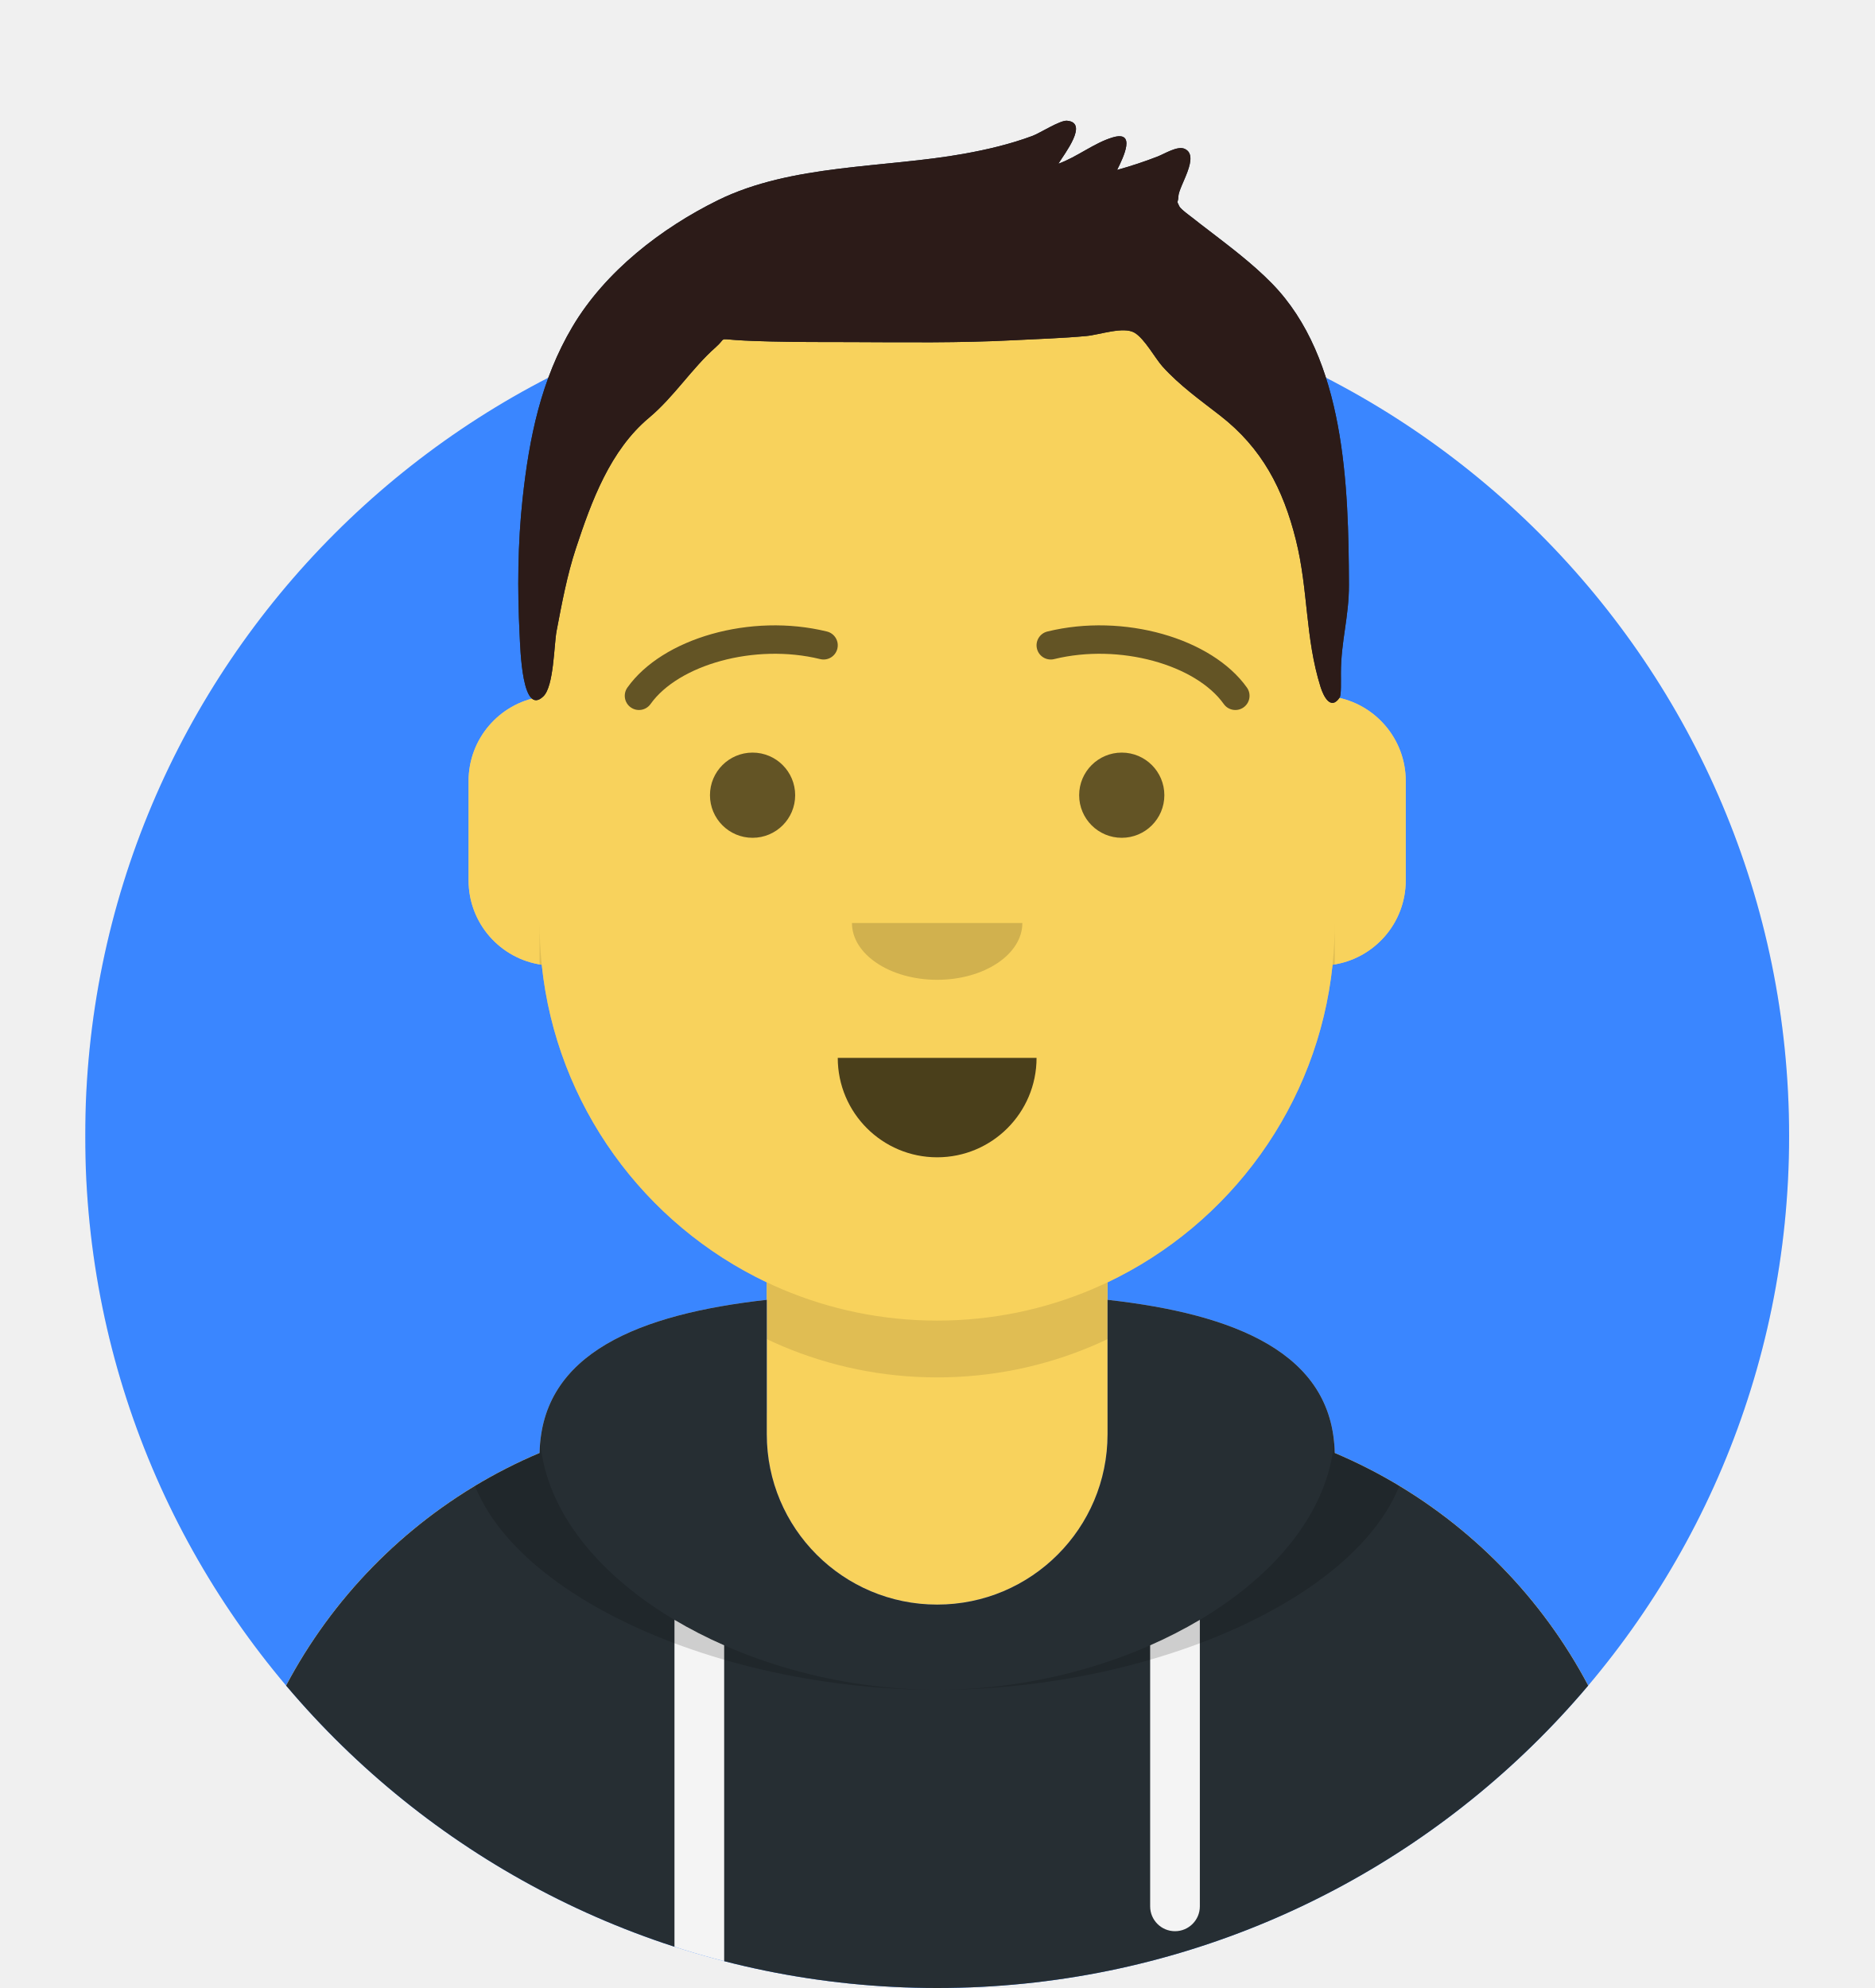
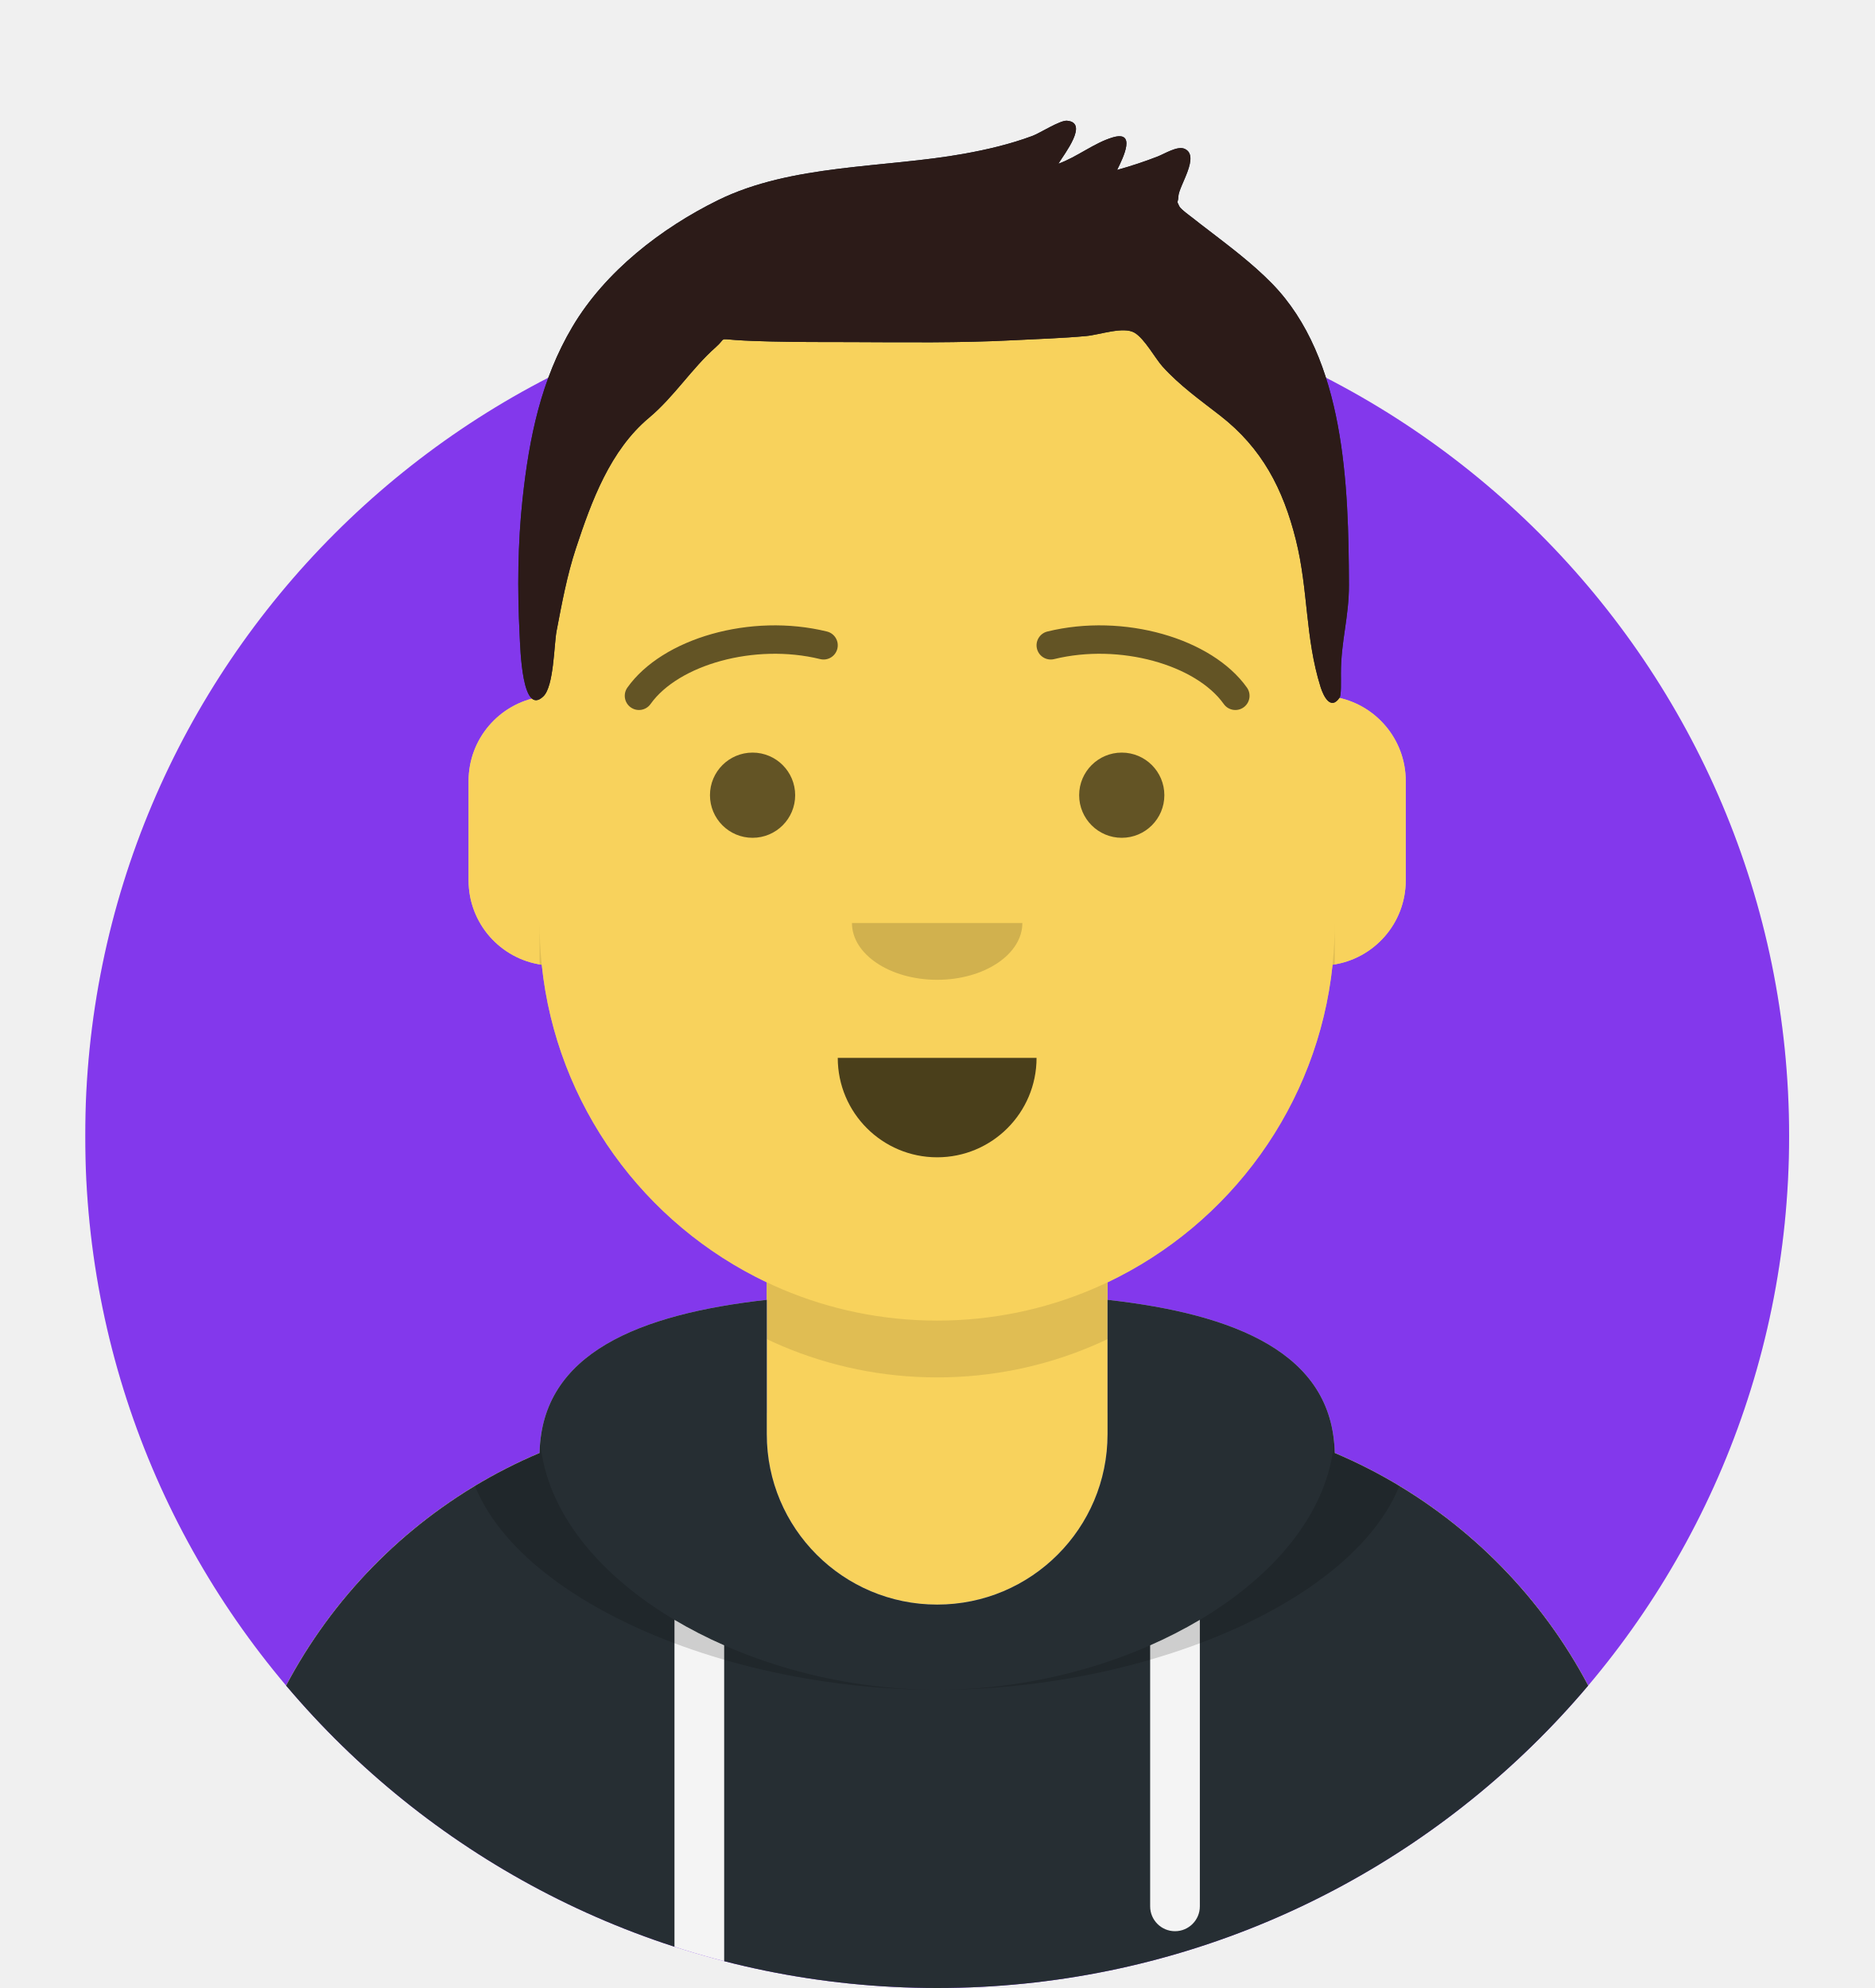
<svg xmlns="http://www.w3.org/2000/svg" xmlns:xlink="http://www.w3.org/1999/xlink" width="264px" height="280px" viewBox="0 0 264 280" version="1.1">
  <defs>
    <circle id="react-path-1" cx="120" cy="120" r="120" />
    <path d="M12,160 C12,226.274 65.726,280 132,280 C198.274,280 252,226.274 252,160 L264,160 L264,-1.42108547e-14 L-3.19744231e-14,-1.42108547e-14 L-3.19744231e-14,160 L12,160 Z" id="react-path-2" />
    <path d="M124,144.611 L124,163 L128,163 L128,163 C167.765,163 200,195.235 200,235 L200,244 L0,244 L0,235 C-4.86974701e-15,195.235 32.235,163 72,163 L72,163 L76,163 L76,144.611 C58.763,136.422 46.372,119.687 44.305,99.881 C38.48,99.058 34,94.052 34,88 L34,74 C34,68.054 38.325,63.118 44,62.166 L44,56 L44,56 C44,25.072 69.072,5.68137151e-15 100,0 L100,0 L100,0 C130.928,-5.68137151e-15 156,25.072 156,56 L156,62.166 C161.675,63.118 166,68.054 166,74 L166,88 C166,94.052 161.52,99.058 155.695,99.881 C153.628,119.687 141.237,136.422 124,144.611 Z" id="react-path-3" />
  </defs>
  <g id="Avataaar" stroke="none" stroke-width="1" fill="none" fill-rule="evenodd">
    <g transform="translate(-825, -1100)" id="Avataaar/Circle">
      <g transform="translate(825, 1100)">
        <g id="Circle" stroke-width="1" fill-rule="evenodd" transform="translate(12, 40)">
          <mask id="react-mask-4" fill="white">
            <use xlink:href="#react-path-1" />
          </mask>
          <use id="Circle-Background" fill="#E6E6E6" xlink:href="#react-path-1" />
-           <g id="Color/Palette/Blue-01" mask="url(#react-mask-4)" fill="#3a86ff">
+           <g id="Color/Palette/Blue-01" mask="url(#react-mask-4)" fill="#8338ec">
            <rect id="🖍Color" x="0" y="0" width="240" height="240" />
          </g>
        </g>
        <mask id="react-mask-5" fill="white">
          <use xlink:href="#react-path-2" />
        </mask>
        <g id="Mask" />
        <g id="Avataaar" stroke-width="1" fill-rule="evenodd" mask="url(#react-mask-5)">
          <g id="Body" transform="translate(32, 36)">
            <mask id="react-mask-6" fill="white">
              <use xlink:href="#react-path-3" />
            </mask>
            <use fill="#D0C6AC" xlink:href="#react-path-3" />
            <g id="Skin/👶🏽-03-Brown" mask="url(#react-mask-6)" fill="#F8D25C">
              <g transform="translate(0, 0)" id="Color">
                <rect x="0" y="0" width="264" height="280" />
              </g>
            </g>
            <path d="M156,79 L156,102 C156,132.928 130.928,158 100,158 C69.072,158 44,132.928 44,102 L44,79 L44,94 C44,124.928 69.072,150 100,150 C130.928,150 156,124.928 156,94 L156,79 Z" id="Neck-Shadow" fill-opacity="0.1" fill="#000000" mask="url(#react-mask-6)" />
          </g>
          <g id="Clothing/Hoodie" transform="translate(0, 170)">
            <defs>
              <path d="M108,13.071 C90.081,15.076 76.28,20.552 76.004,34.645 C50.146,45.568 32,71.165 32,100.999 L32,100.999 L32,110 L232,110 L232,100.999 C232,71.165 213.854,45.568 187.996,34.645 C187.72,20.552 173.919,15.076 156,13.071 L156,32 L156,32 C156,45.255 145.255,56 132,56 L132,56 C118.745,56 108,45.255 108,32 L108,13.071 Z" id="react-path-105" />
            </defs>
            <mask id="react-mask-106" fill="white">
              <use xlink:href="#react-path-105" />
            </mask>
            <use id="Hoodie" fill="#B7C1DB" fill-rule="evenodd" xlink:href="#react-path-105" />
            <g id="Color/Palette/Gray-01" mask="url(#react-mask-106)" fill-rule="evenodd" fill="#262E33">
              <rect id="🖍Color" x="0" y="0" width="264" height="110" />
            </g>
            <path d="M102,61.739 L102,110 L95,110 L95,58.15 C97.204,59.46 99.547,60.661 102,61.739 Z M169,58.15 L169,98.5 C169,100.433 167.433,102 165.5,102 C163.567,102 162,100.433 162,98.5 L162,61.739 C164.453,60.661 166.796,59.46 169,58.15 Z" id="Straps" fill="#F4F4F4" fill-rule="evenodd" mask="url(#react-mask-106)" />
            <path d="M90.96,12.724 C75.909,15.571 65.5,21.243 65.5,32.308 C65.5,52.02 98.538,68 132,68 C165.462,68 198.5,52.02 198.5,32.308 C198.5,21.243 188.091,15.571 173.04,12.724 C182.125,16.074 188,21.706 188,31.077 C188,51.469 160.179,68 132,68 C103.821,68 76,51.469 76,31.077 C76,21.706 81.875,16.074 90.96,12.724 Z" id="Shadow" fill-opacity="0.16" fill="#000000" fill-rule="evenodd" mask="url(#react-mask-106)" />
          </g>
          <g id="Face" transform="translate(76, 82)" fill="#000000">
            <g id="Mouth/Default" transform="translate(2, 52)" fill-opacity="0.7">
              <path d="M40,15 C40,22.732 46.268,29 54,29 L54,29 C61.732,29 68,22.732 68,15" id="Mouth" />
            </g>
            <g id="Nose/Default" transform="translate(28, 40)" fill-opacity="0.16">
              <path d="M16,8 C16,12.418 21.373,16 28,16 L28,16 C34.627,16 40,12.418 40,8" id="Nose" />
            </g>
            <g id="Eyes/Default-😀" transform="translate(0, 8)" fill-opacity="0.6">
              <circle id="Eye" cx="30" cy="22" r="6" />
              <circle id="Eye" cx="82" cy="22" r="6" />
            </g>
            <g id="Eyebrow/Outline/Default" fill-opacity="0.6">
              <g id="I-Browse" transform="translate(12, 6)">
                <path d="M3.63,11.159 C7.545,5.65 18.278,2.561 27.523,4.831 C28.596,5.095 29.679,4.439 29.942,3.366 C30.206,2.293 29.55,1.21 28.477,0.947 C17.74,-1.69 5.312,1.887 0.37,8.841 C-0.27,9.742 -0.059,10.99 0.841,11.63 C1.742,12.27 2.99,12.059 3.63,11.159 Z" id="Eyebrow" fill-rule="nonzero" />
                <path d="M61.63,11.159 C65.545,5.65 76.278,2.561 85.523,4.831 C86.596,5.095 87.679,4.439 87.942,3.366 C88.206,2.293 87.55,1.21 86.477,0.947 C75.74,-1.69 63.312,1.887 58.37,8.841 C57.73,9.742 57.941,10.99 58.841,11.63 C59.742,12.27 60.99,12.059 61.63,11.159 Z" id="Eyebrow" fill-rule="nonzero" transform="translate(73.00015, 6.039198) scale(-1, 1) translate(-73.00015, -6.039198) " />
              </g>
            </g>
          </g>
          <g id="Top" stroke-width="1" fill-rule="evenodd">
            <defs>
              <rect id="react-path-89" x="0" y="0" width="264" height="280" />
              <path d="M180.15,39.92 C177.39,37.1 174.186,34.707 171.069,32.307 C170.382,31.777 169.683,31.261 169.011,30.712 C168.858,30.587 167.292,29.466 167.105,29.053 C166.654,28.06 166.915,28.833 166.977,27.649 C167.056,26.151 170.111,21.919 167.831,20.949 C166.828,20.522 165.04,21.658 164.078,22.033 C162.196,22.767 160.292,23.393 158.347,23.933 C159.279,22.076 161.055,18.359 157.716,19.354 C155.114,20.129 152.69,22.122 150.076,23.059 C150.941,21.642 154.4,17.248 151.274,17.002 C150.302,16.926 147.471,18.75 146.424,19.14 C143.287,20.305 140.083,21.059 136.79,21.653 C125.592,23.671 112.497,23.095 102.137,28.193 C94.149,32.124 86.263,38.222 81.648,45.988 C77.201,53.473 75.538,61.664 74.607,70.241 C73.924,76.536 73.868,83.043 74.188,89.36 C74.292,91.43 74.525,100.971 77.532,98.081 C79.03,96.642 79.019,90.828 79.396,88.86 C80.147,84.945 80.87,81.013 82.122,77.223 C84.328,70.544 86.931,63.43 92.427,58.83 C95.954,55.878 98.431,51.889 101.806,48.911 C103.322,47.574 102.165,47.713 104.603,47.889 C106.241,48.006 107.885,48.051 109.526,48.094 C113.322,48.193 117.124,48.168 120.921,48.181 C128.568,48.209 136.179,48.317 143.819,47.916 C147.214,47.739 150.618,47.642 154.004,47.328 C155.895,47.153 159.251,45.941 160.808,46.867 C162.233,47.714 163.713,50.482 164.736,51.615 C167.154,54.294 170.036,56.339 172.862,58.535 C178.757,63.115 181.732,68.867 183.523,76.023 C185.306,83.153 184.806,89.768 187.013,96.785 C187.402,98.018 188.429,100.145 189.695,98.239 C189.93,97.885 189.87,95.939 189.87,94.819 C189.87,90.3 191.014,86.908 191,82.359 C190.944,68.527 190.496,50.491 180.15,39.92 Z" id="react-path-88" />
              <filter x="-0.8%" y="-2.0%" width="101.5%" height="108.0%" filterUnits="objectBoundingBox" id="react-filter-85">
                <feOffset dx="0" dy="2" in="SourceAlpha" result="shadowOffsetOuter1" />
                <feColorMatrix values="0 0 0 0 0   0 0 0 0 0   0 0 0 0 0  0 0 0 0.16 0" type="matrix" in="shadowOffsetOuter1" result="shadowMatrixOuter1" />
                <feMerge>
                  <feMergeNode in="shadowMatrixOuter1" />
                  <feMergeNode in="SourceGraphic" />
                </feMerge>
              </filter>
            </defs>
            <mask id="react-mask-87" fill="white">
              <use xlink:href="#react-path-89" />
            </mask>
            <g id="Mask" />
            <g id="Top/Short-Hair/Short-Flat" mask="url(#react-mask-87)">
              <g transform="translate(-1, 0)">
                <mask id="react-mask-86" fill="white">
                  <use xlink:href="#react-path-88" />
                </mask>
                <use id="Short-Hair" stroke="none" fill="#1F3140" fill-rule="evenodd" xlink:href="#react-path-88" />
                <g id="Skin/👶🏽-03-Brown" mask="url(#react-mask-86)" fill="#2C1B18">
                  <g transform="translate(0, 0) " id="Color">
                    <rect x="0" y="0" width="264" height="280" />
                  </g>
                </g>
              </g>
            </g>
          </g>
        </g>
      </g>
    </g>
  </g>
</svg>
